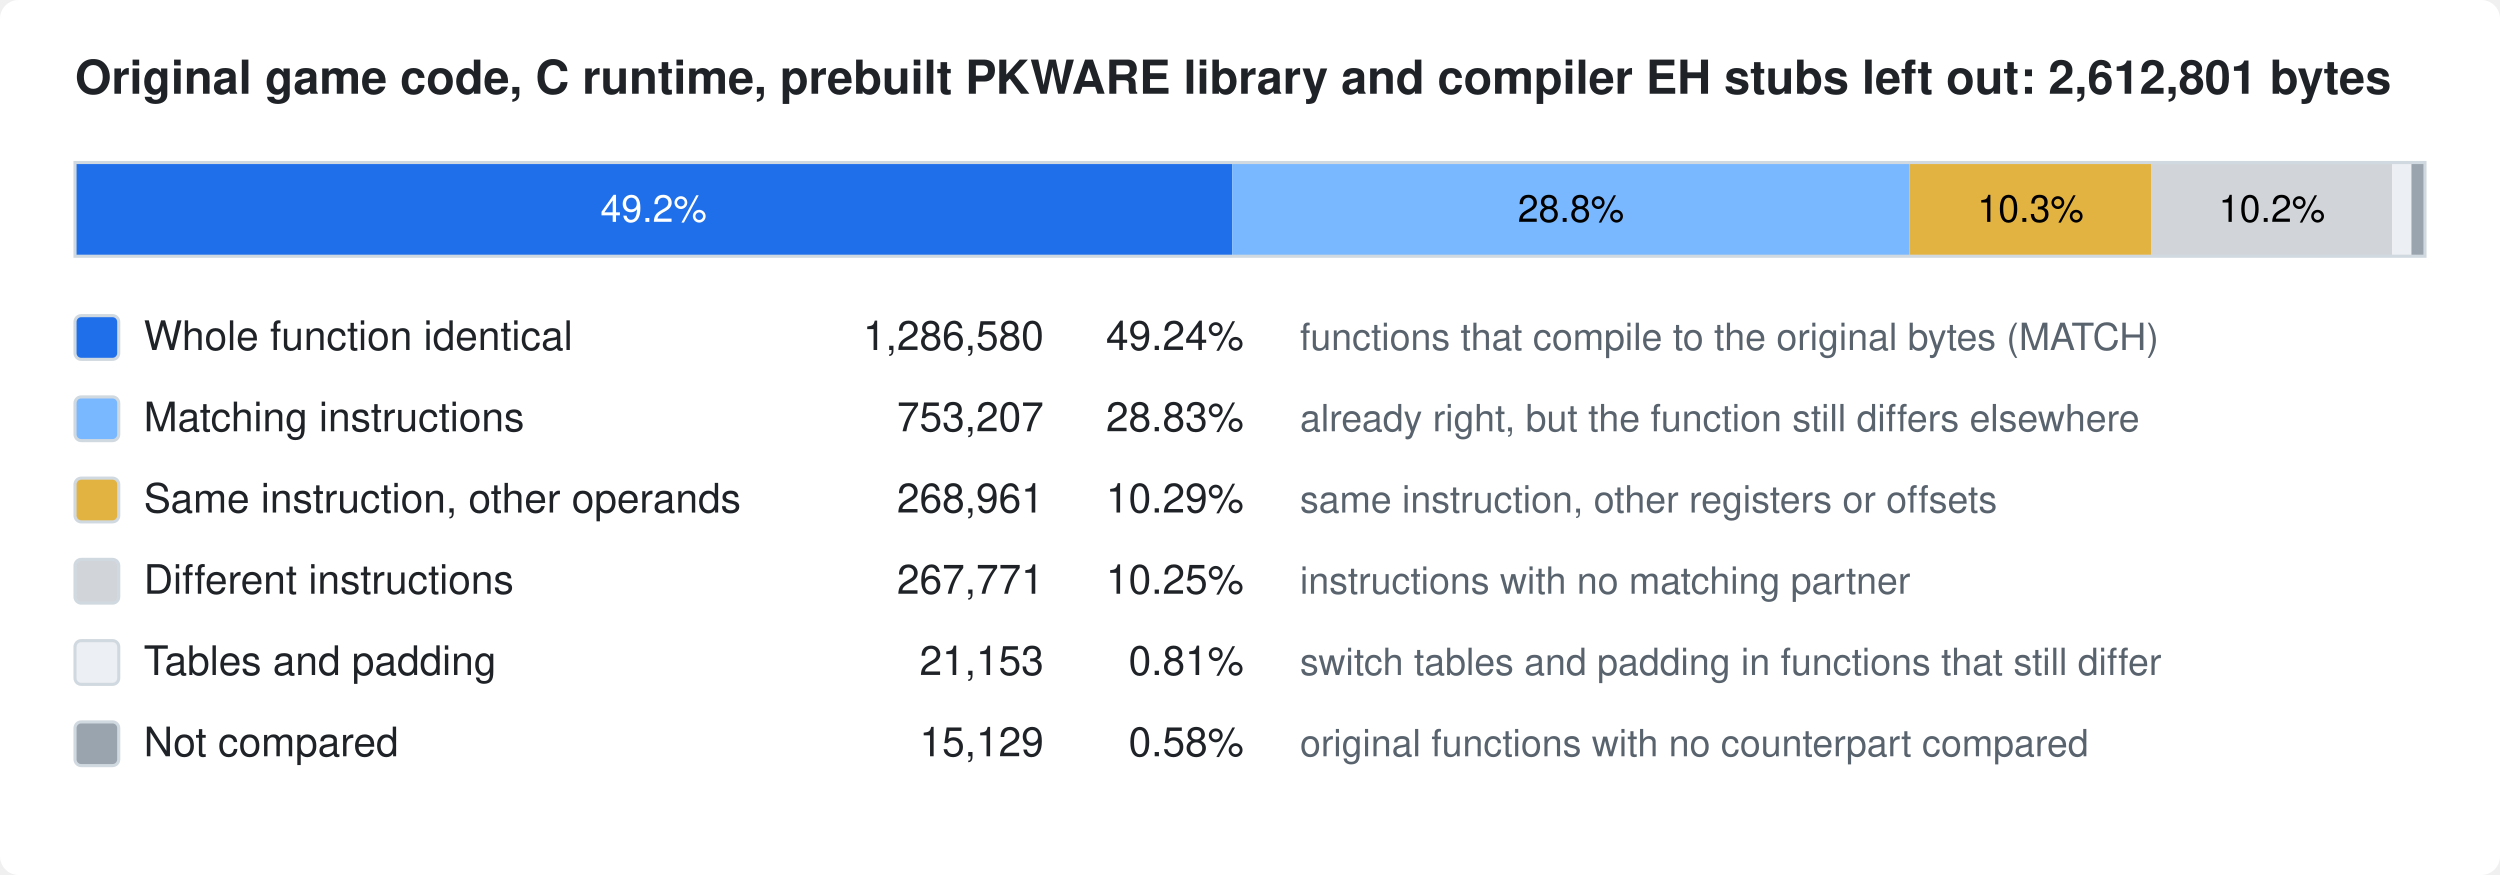
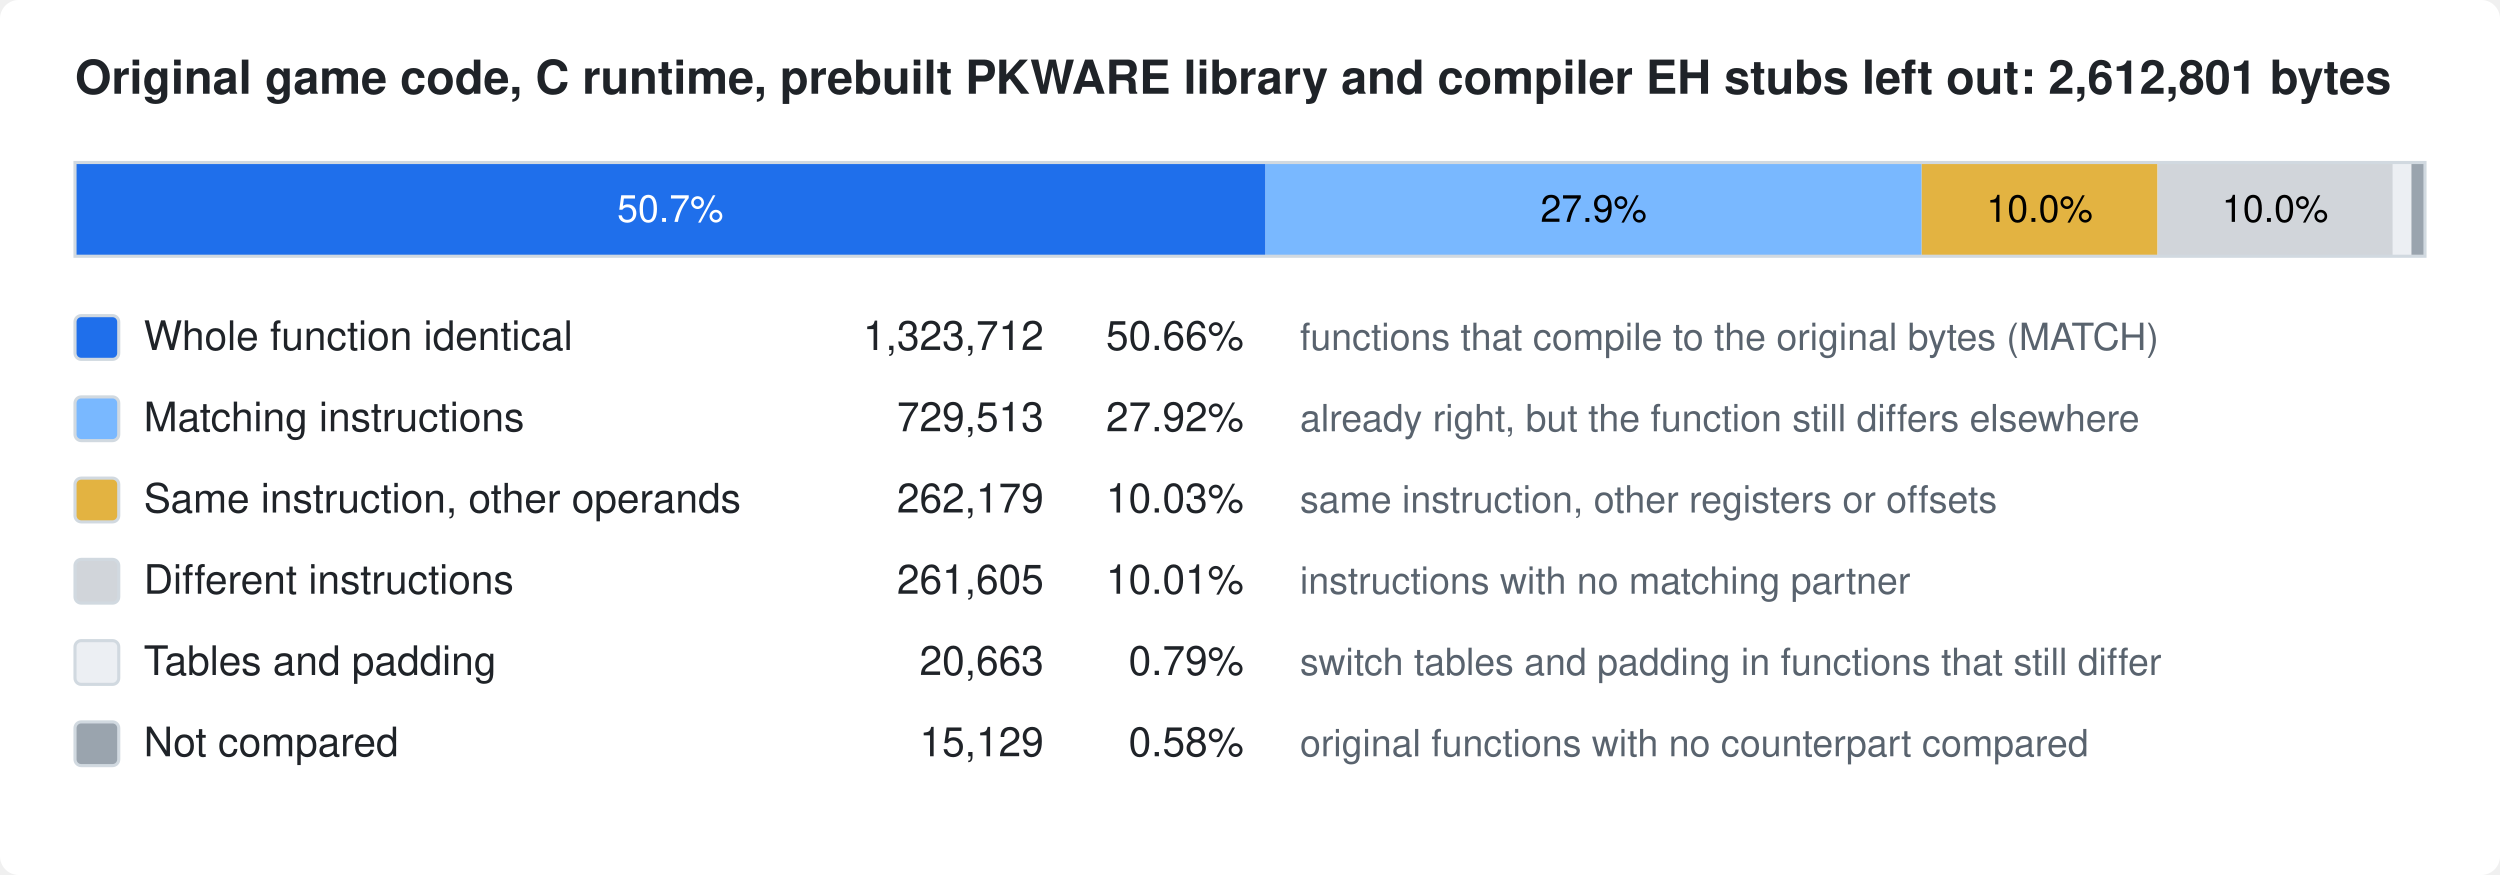
<svg xmlns="http://www.w3.org/2000/svg" width="800" height="280" viewBox="0 0 800 280" font-family="system-ui, -apple-system, Segoe UI, Helvetica, Arial, sans-serif">
  <rect width="800" height="280" rx="6" fill="#ffffff" />
  <text x="24" y="30" font-size="15" font-weight="600" fill="#1f2328">Original game code, C runtime, prebuilt PKWARE library and compiler EH stubs left out: 2,612,801 bytes</text>
-   <rect x="24.00" y="52" width="370.30" height="30" fill="#1f6feb" />
-   <text x="209.15" y="71" font-size="12" text-anchor="middle" fill="#ffffff">49.2%</text>
-   <rect x="394.30" y="52" width="216.78" height="30" fill="#79b8ff" />
-   <text x="502.69" y="71" font-size="12" text-anchor="middle" fill="#000000">28.8%</text>
-   <rect x="611.08" y="52" width="77.41" height="30" fill="#e3b341" />
-   <text x="649.78" y="71" font-size="12" text-anchor="middle" fill="#000000">10.3%</text>
-   <rect x="688.49" y="52" width="77.07" height="30" fill="#d1d5da" />
-   <text x="727.02" y="71" font-size="12" text-anchor="middle" fill="#000000">10.2%</text>
-   <rect x="765.56" y="52" width="6.09" height="30" fill="#eceff3" />
+   <rect x="24.00" y="52" width="380.98" height="30" fill="#1f6feb" />
+   <text x="214.49" y="71" font-size="12" text-anchor="middle" fill="#ffffff">50.7%</text>
+   <rect x="404.98" y="52" width="209.96" height="30" fill="#79b8ff" />
+   <text x="509.96" y="71" font-size="12" text-anchor="middle" fill="#000000">27.9%</text>
+   <rect x="614.95" y="52" width="75.46" height="30" fill="#e3b341" />
+   <text x="652.68" y="71" font-size="12" text-anchor="middle" fill="#000000">10.0%</text>
+   <rect x="690.41" y="52" width="75.29" height="30" fill="#d1d5da" />
+   <text x="728.05" y="71" font-size="12" text-anchor="middle" fill="#000000">10.0%</text>
+   <rect x="765.70" y="52" width="5.95" height="30" fill="#eceff3" />
  <rect x="771.65" y="52" width="4.35" height="30" fill="#9aa4ae" />
  <rect x="24" y="52" width="752" height="30" fill="none" stroke="#d1d9e0" />
  <rect x="24" y="101" width="14" height="14" rx="2" fill="#1f6feb" stroke="#d1d9e0" />
  <text x="46" y="112" font-size="13" fill="#1f2328">Whole function identical</text>
-   <text x="334" y="112" font-size="13" text-anchor="end" fill="#1f2328">1,286,580</text>
-   <text x="398" y="112" font-size="13" text-anchor="end" fill="#1f2328">49.24%</text>
+   <text x="334" y="112" font-size="13" text-anchor="end" fill="#1f2328">1,323,712</text>
+   <text x="398" y="112" font-size="13" text-anchor="end" fill="#1f2328">50.66%</text>
  <text x="416" y="112" font-size="12" fill="#59636e">functions that compile to the original bytes (MATCH)</text>
  <rect x="24" y="127" width="14" height="14" rx="2" fill="#79b8ff" stroke="#d1d9e0" />
  <text x="46" y="138" font-size="13" fill="#1f2328">Matching instructions</text>
-   <text x="334" y="138" font-size="13" text-anchor="end" fill="#1f2328">753,207</text>
-   <text x="398" y="138" font-size="13" text-anchor="end" fill="#1f2328">28.83%</text>
+   <text x="334" y="138" font-size="13" text-anchor="end" fill="#1f2328">729,513</text>
+   <text x="398" y="138" font-size="13" text-anchor="end" fill="#1f2328">27.92%</text>
  <text x="416" y="138" font-size="12" fill="#59636e">already right, but the function still differs elsewhere</text>
  <rect x="24" y="153" width="14" height="14" rx="2" fill="#e3b341" stroke="#d1d9e0" />
  <text x="46" y="164" font-size="13" fill="#1f2328">Same instruction, other operands</text>
-   <text x="334" y="164" font-size="13" text-anchor="end" fill="#1f2328">268,961</text>
-   <text x="398" y="164" font-size="13" text-anchor="end" fill="#1f2328">10.29%</text>
+   <text x="334" y="164" font-size="13" text-anchor="end" fill="#1f2328">262,179</text>
+   <text x="398" y="164" font-size="13" text-anchor="end" fill="#1f2328">10.03%</text>
  <text x="416" y="164" font-size="12" fill="#59636e">same instruction, other registers or offsets</text>
  <rect x="24" y="179" width="14" height="14" rx="2" fill="#d1d5da" stroke="#d1d9e0" />
  <text x="46" y="190" font-size="13" fill="#1f2328">Different instructions</text>
-   <text x="334" y="190" font-size="13" text-anchor="end" fill="#1f2328">267,771</text>
-   <text x="398" y="190" font-size="13" text-anchor="end" fill="#1f2328">10.25%</text>
+   <text x="334" y="190" font-size="13" text-anchor="end" fill="#1f2328">261,605</text>
+   <text x="398" y="190" font-size="13" text-anchor="end" fill="#1f2328">10.01%</text>
  <text x="416" y="190" font-size="12" fill="#59636e">instructions with no matching partner</text>
  <rect x="24" y="205" width="14" height="14" rx="2" fill="#eceff3" stroke="#d1d9e0" />
  <text x="46" y="216" font-size="13" fill="#1f2328">Tables and padding</text>
-   <text x="334" y="216" font-size="13" text-anchor="end" fill="#1f2328">21,153</text>
-   <text x="398" y="216" font-size="13" text-anchor="end" fill="#1f2328">0.81%</text>
+   <text x="334" y="216" font-size="13" text-anchor="end" fill="#1f2328">20,663</text>
+   <text x="398" y="216" font-size="13" text-anchor="end" fill="#1f2328">0.79%</text>
  <text x="416" y="216" font-size="12" fill="#59636e">switch tables and padding in functions that still differ</text>
  <rect x="24" y="231" width="14" height="14" rx="2" fill="#9aa4ae" stroke="#d1d9e0" />
  <text x="46" y="242" font-size="13" fill="#1f2328">Not compared</text>
  <text x="334" y="242" font-size="13" text-anchor="end" fill="#1f2328">15,129</text>
  <text x="398" y="242" font-size="13" text-anchor="end" fill="#1f2328">0.58%</text>
  <text x="416" y="242" font-size="12" fill="#59636e">original functions with no counterpart compared</text>
</svg>
